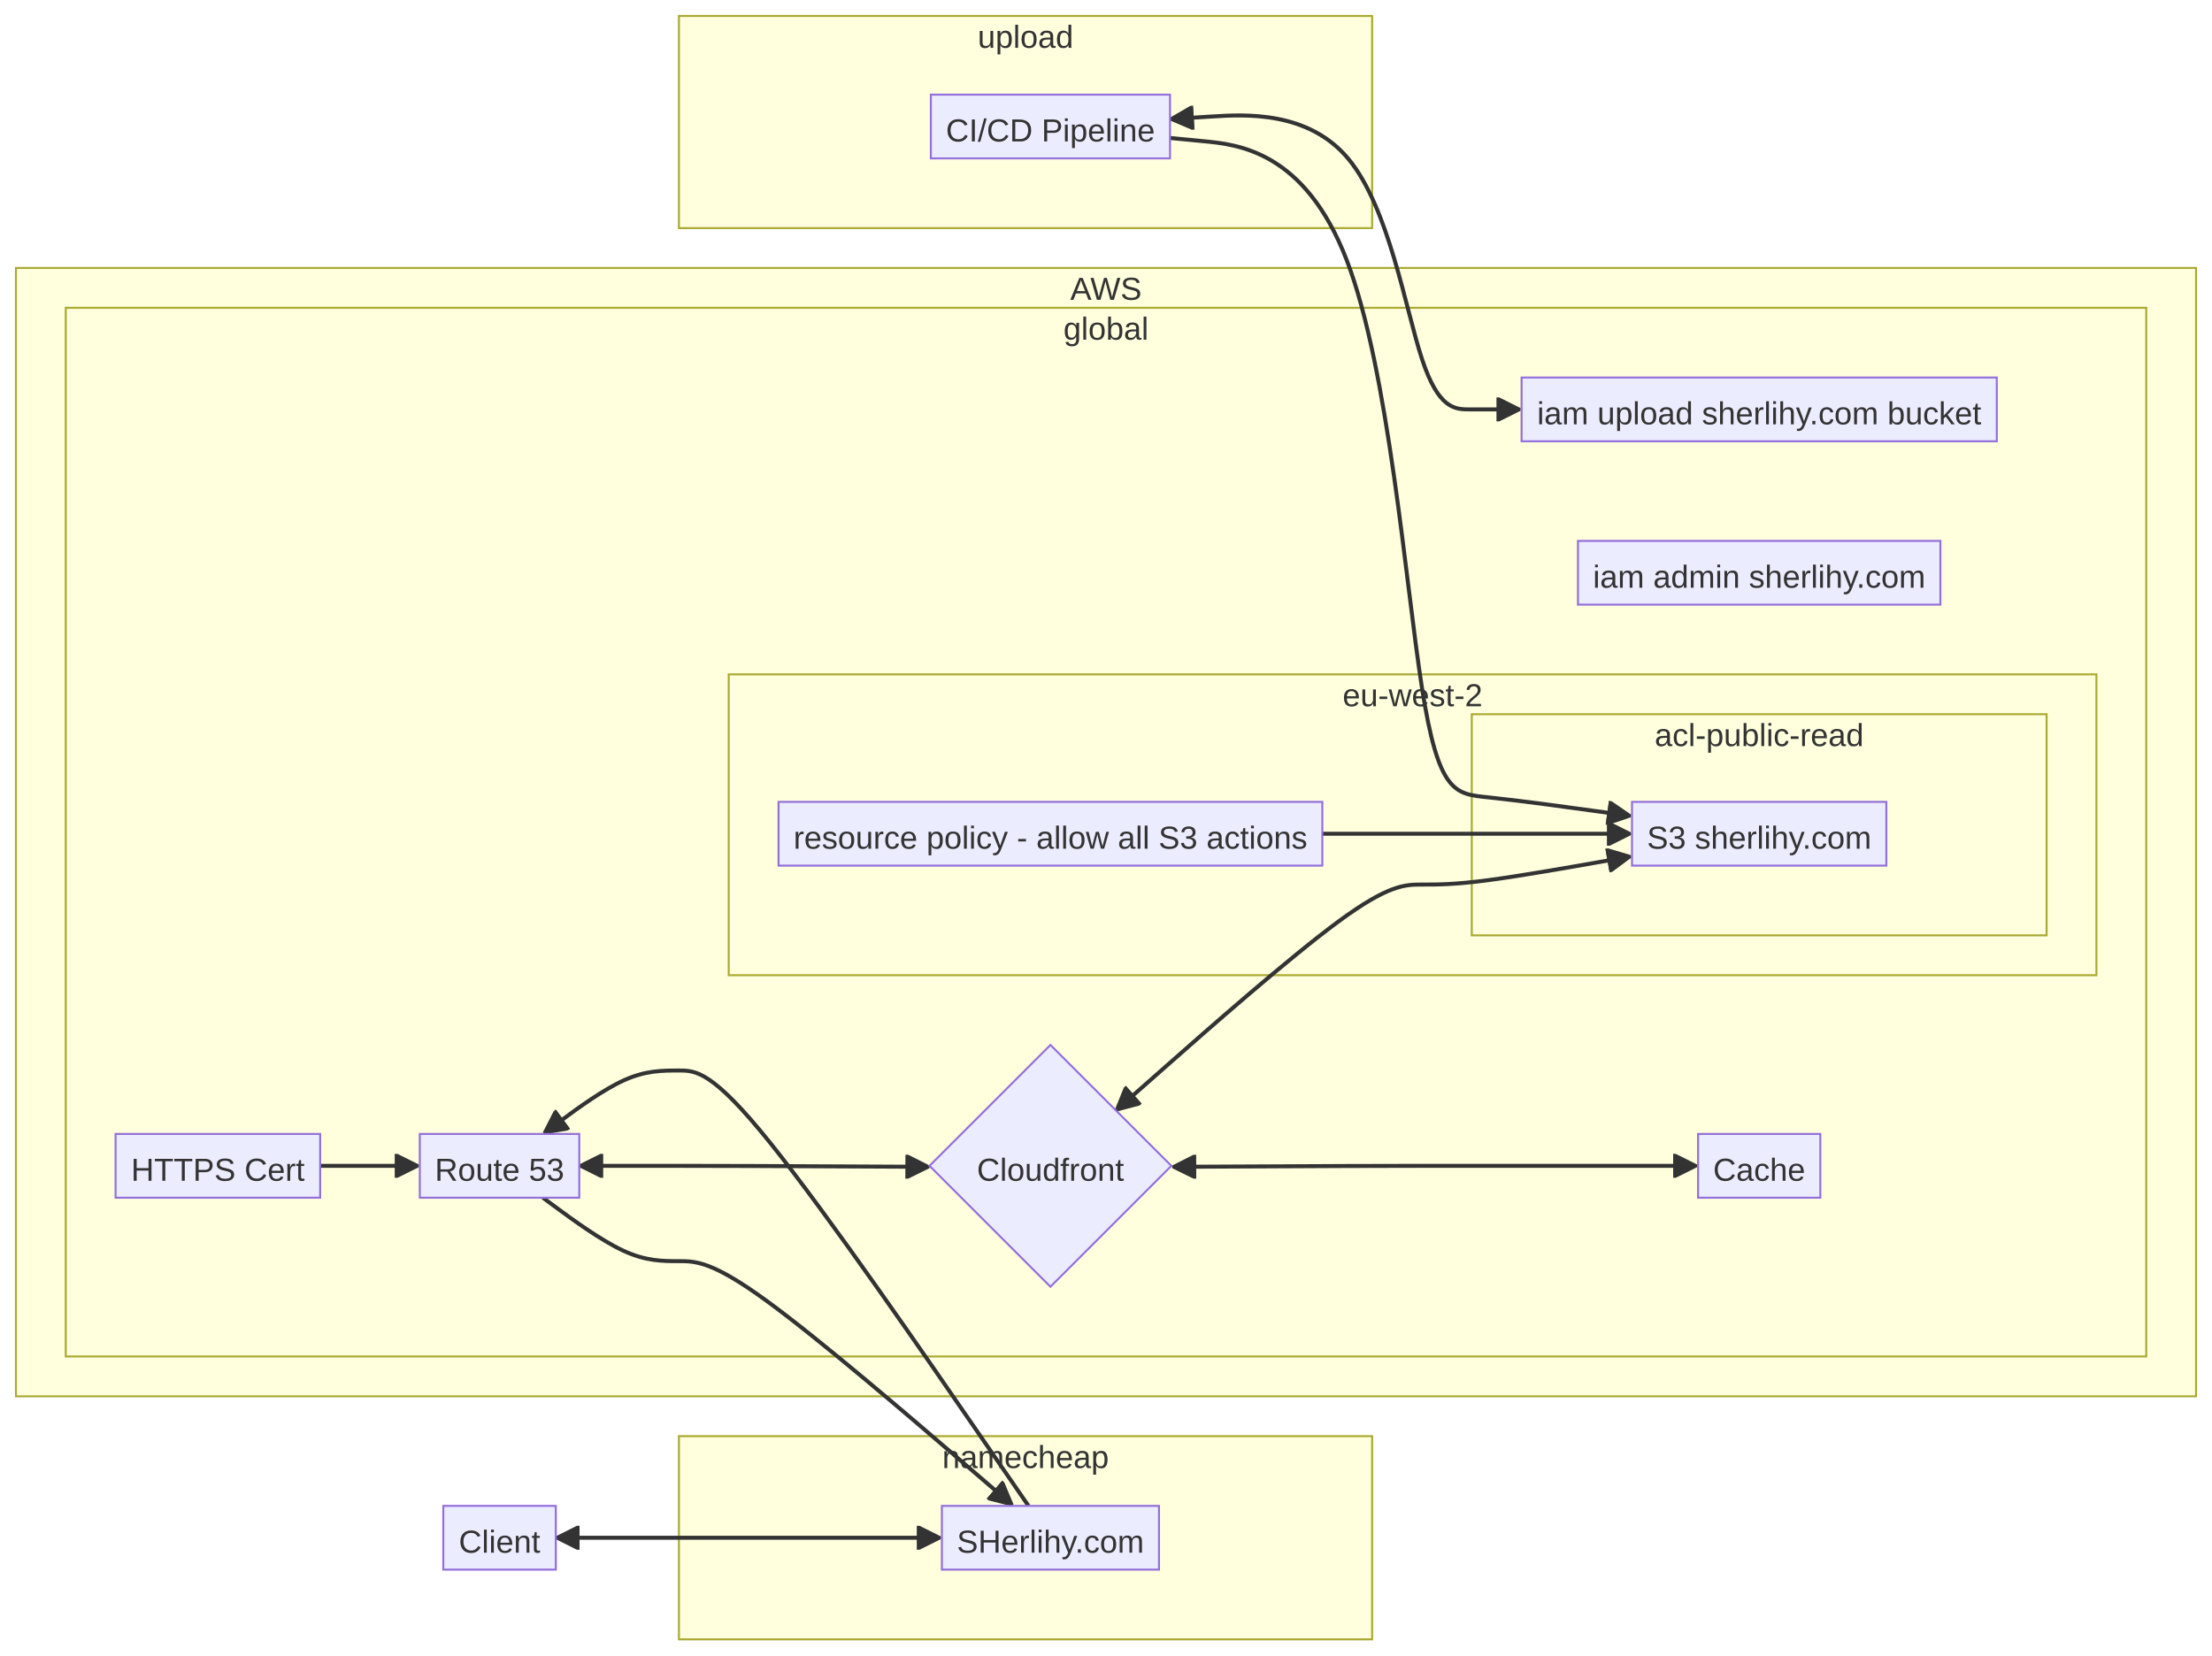
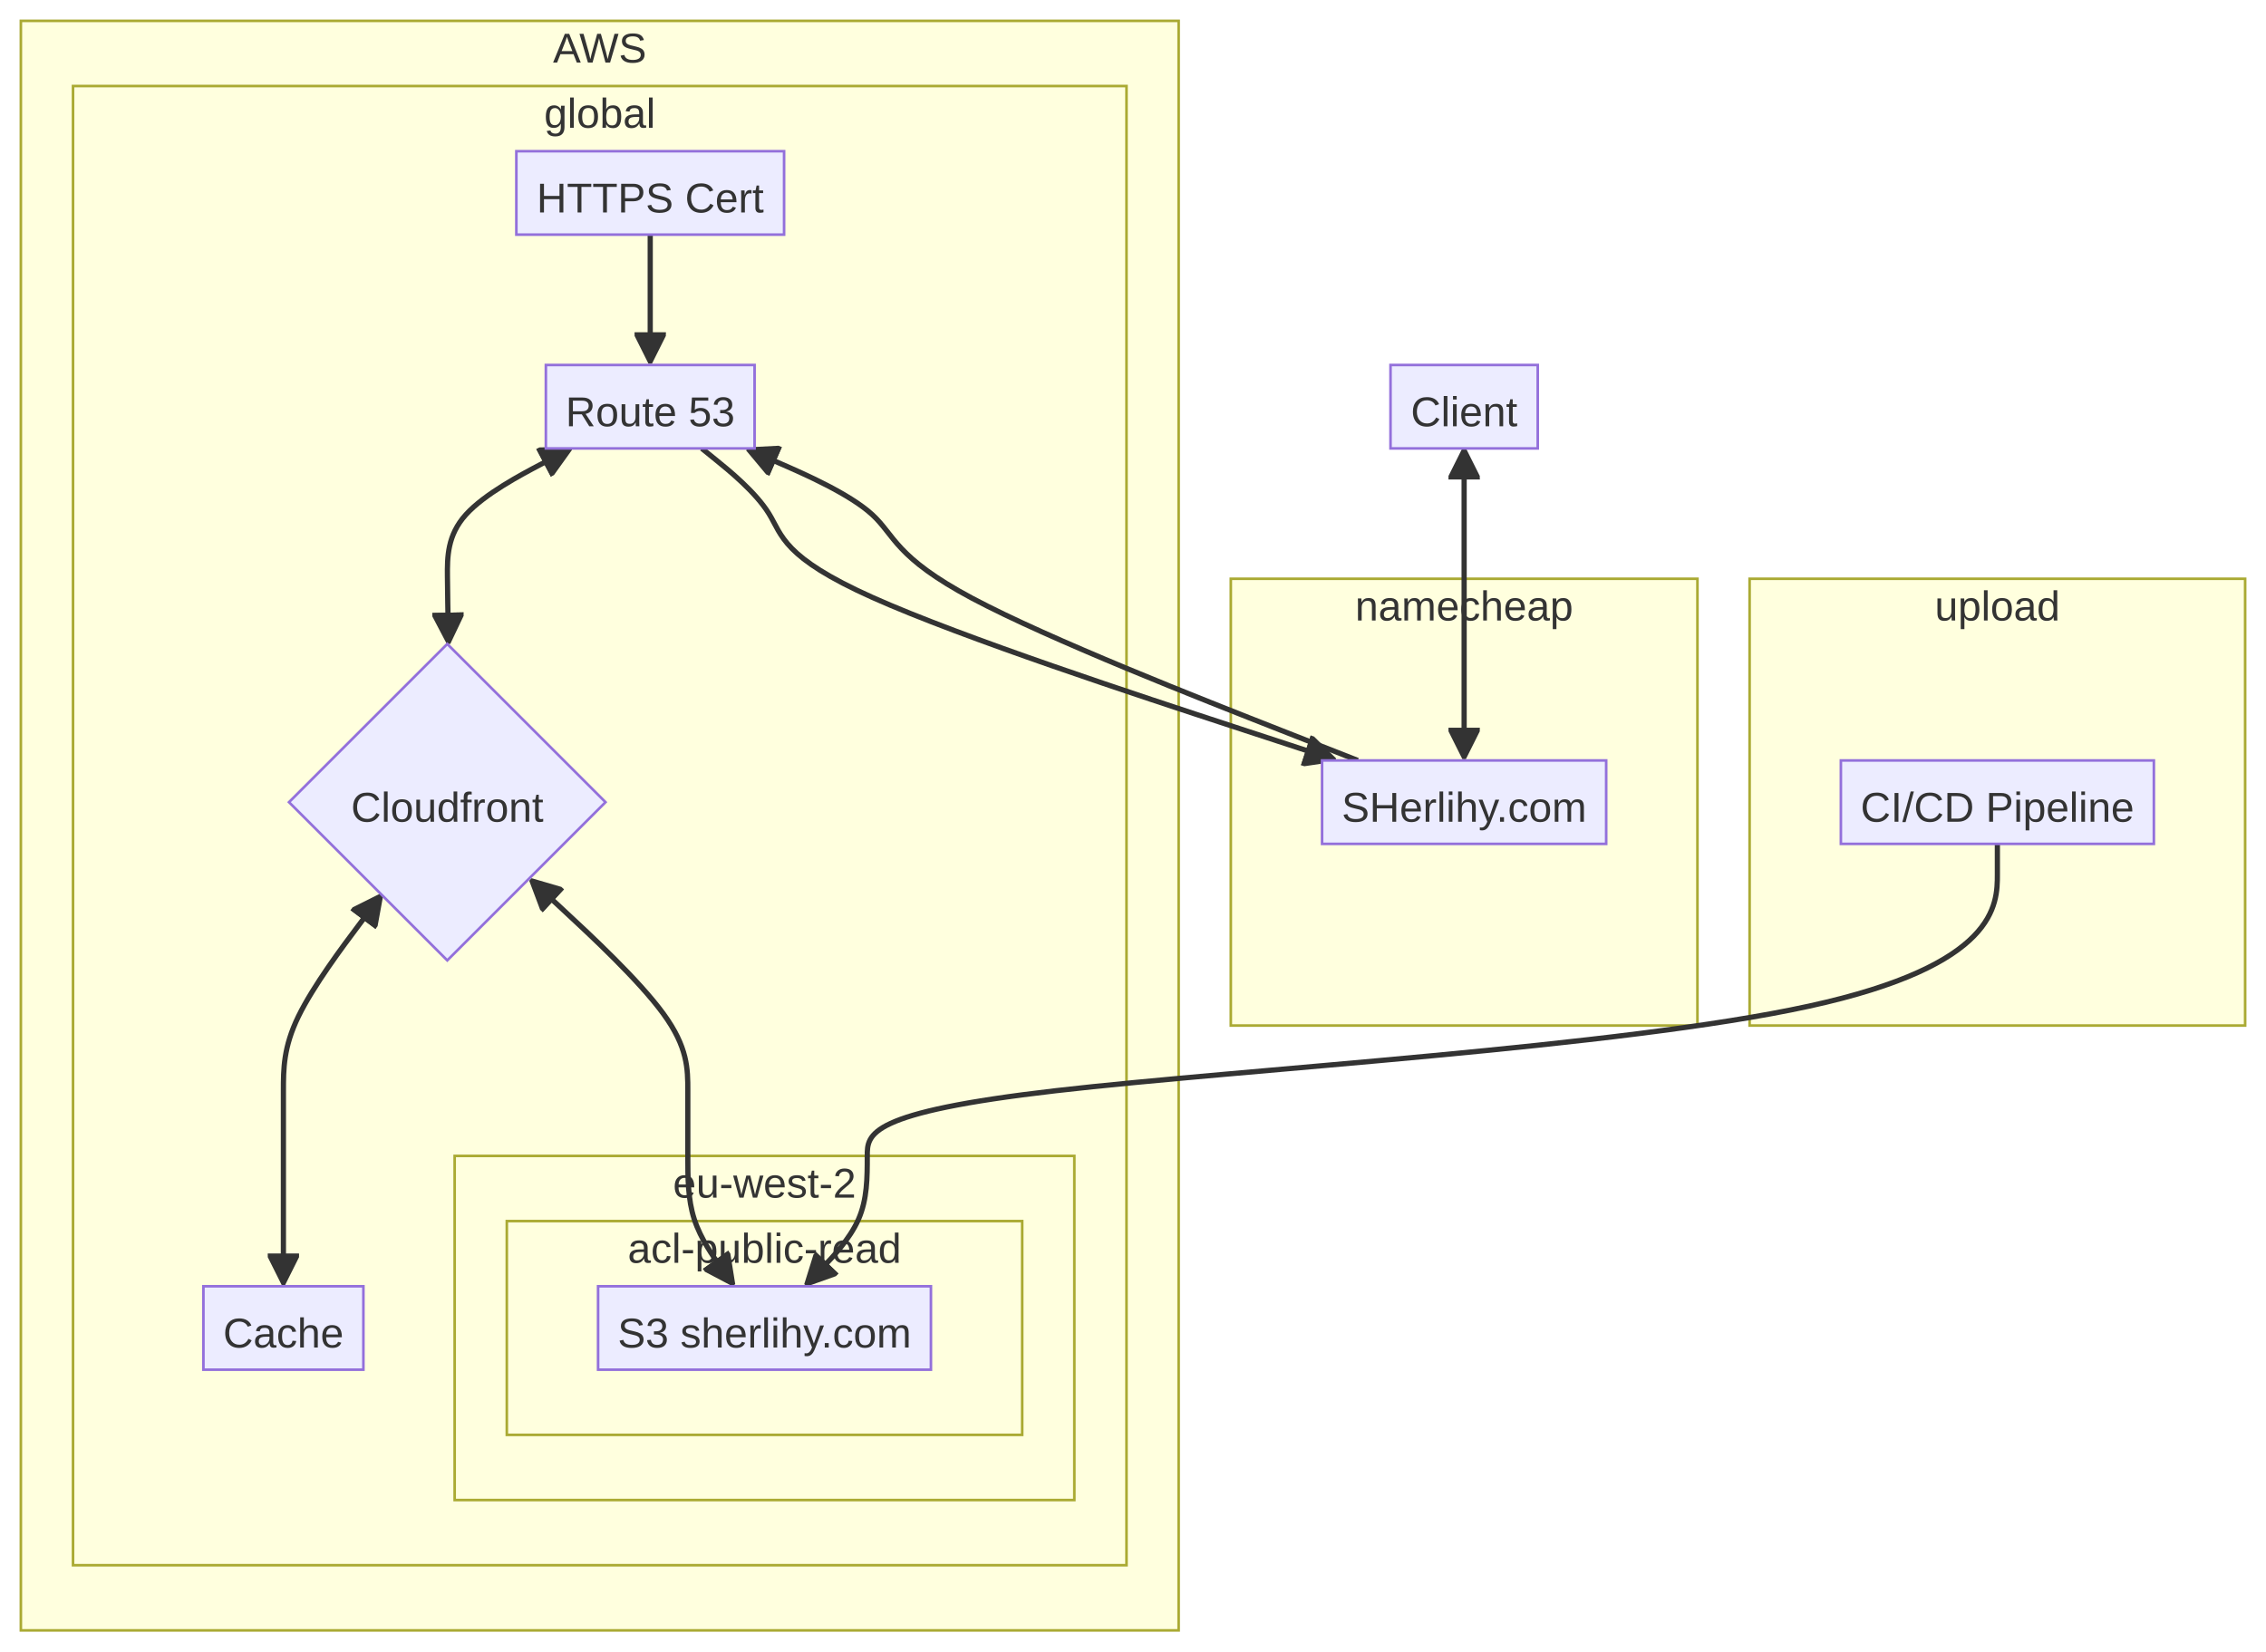
- <svg xmlns="http://www.w3.org/2000/svg" aria-roledescription="flowchart-v2" role="graphics-document document" viewBox="-8 -8 1110.078 830.875" style="max-width: 1110.08px; background-color: white;" width="100%" id="my-svg">
+ <svg xmlns="http://www.w3.org/2000/svg" aria-roledescription="flowchart-v2" role="graphics-document document" viewBox="-8 -8 868.982 633.375" style="max-width: 868.982px; background-color: white;" width="100%" id="my-svg">
  <style>#my-svg{font-family:"trebuchet ms",verdana,arial,sans-serif;font-size:16px;fill:#333;}#my-svg .error-icon{fill:#552222;}#my-svg .error-text{fill:#552222;stroke:#552222;}#my-svg .edge-thickness-normal{stroke-width:2px;}#my-svg .edge-thickness-thick{stroke-width:3.5px;}#my-svg .edge-pattern-solid{stroke-dasharray:0;}#my-svg .edge-pattern-dashed{stroke-dasharray:3;}#my-svg .edge-pattern-dotted{stroke-dasharray:2;}#my-svg .marker{fill:#333333;stroke:#333333;}#my-svg .marker.cross{stroke:#333333;}#my-svg svg{font-family:"trebuchet ms",verdana,arial,sans-serif;font-size:16px;}#my-svg .label{font-family:"trebuchet ms",verdana,arial,sans-serif;color:#333;}#my-svg .cluster-label text{fill:#333;}#my-svg .cluster-label span,#my-svg p{color:#333;}#my-svg .label text,#my-svg span,#my-svg p{fill:#333;color:#333;}#my-svg .node rect,#my-svg .node circle,#my-svg .node ellipse,#my-svg .node polygon,#my-svg .node path{fill:#ECECFF;stroke:#9370DB;stroke-width:1px;}#my-svg .flowchart-label text{text-anchor:middle;}#my-svg .node .label{text-align:center;}#my-svg .node.clickable{cursor:pointer;}#my-svg .arrowheadPath{fill:#333333;}#my-svg .edgePath .path{stroke:#333333;stroke-width:2.0px;}#my-svg .flowchart-link{stroke:#333333;fill:none;}#my-svg .edgeLabel{background-color:#e8e8e8;text-align:center;}#my-svg .edgeLabel rect{opacity:0.5;background-color:#e8e8e8;fill:#e8e8e8;}#my-svg .labelBkg{background-color:rgba(232, 232, 232, 0.5);}#my-svg .cluster rect{fill:#ffffde;stroke:#aaaa33;stroke-width:1px;}#my-svg .cluster text{fill:#333;}#my-svg .cluster span,#my-svg p{color:#333;}#my-svg div.mermaidTooltip{position:absolute;text-align:center;max-width:200px;padding:2px;font-family:"trebuchet ms",verdana,arial,sans-serif;font-size:12px;background:hsl(80, 100%, 96.275%);border:1px solid #aaaa33;border-radius:2px;pointer-events:none;z-index:100;}#my-svg .flowchartTitleText{text-anchor:middle;font-size:18px;fill:#333;}#my-svg :root{--mermaid-font-family:"trebuchet ms",verdana,arial,sans-serif;}</style>
  <g>
    <marker orient="auto" markerHeight="12" markerWidth="12" markerUnits="userSpaceOnUse" refY="5" refX="6" viewBox="0 0 10 10" class="marker flowchart" id="my-svg_flowchart-pointEnd">
      <path style="stroke-width: 1; stroke-dasharray: 1, 0;" class="arrowMarkerPath" d="M 0 0 L 10 5 L 0 10 z" />
    </marker>
    <marker orient="auto" markerHeight="12" markerWidth="12" markerUnits="userSpaceOnUse" refY="5" refX="4.5" viewBox="0 0 10 10" class="marker flowchart" id="my-svg_flowchart-pointStart">
      <path style="stroke-width: 1; stroke-dasharray: 1, 0;" class="arrowMarkerPath" d="M 0 5 L 10 10 L 10 0 z" />
    </marker>
    <marker orient="auto" markerHeight="11" markerWidth="11" markerUnits="userSpaceOnUse" refY="5" refX="11" viewBox="0 0 10 10" class="marker flowchart" id="my-svg_flowchart-circleEnd">
      <circle style="stroke-width: 1; stroke-dasharray: 1, 0;" class="arrowMarkerPath" r="5" cy="5" cx="5" />
    </marker>
    <marker orient="auto" markerHeight="11" markerWidth="11" markerUnits="userSpaceOnUse" refY="5" refX="-1" viewBox="0 0 10 10" class="marker flowchart" id="my-svg_flowchart-circleStart">
      <circle style="stroke-width: 1; stroke-dasharray: 1, 0;" class="arrowMarkerPath" r="5" cy="5" cx="5" />
    </marker>
    <marker orient="auto" markerHeight="11" markerWidth="11" markerUnits="userSpaceOnUse" refY="5.2" refX="12" viewBox="0 0 11 11" class="marker cross flowchart" id="my-svg_flowchart-crossEnd">
      <path style="stroke-width: 2; stroke-dasharray: 1, 0;" class="arrowMarkerPath" d="M 1,1 l 9,9 M 10,1 l -9,9" />
    </marker>
    <marker orient="auto" markerHeight="11" markerWidth="11" markerUnits="userSpaceOnUse" refY="5.2" refX="-1" viewBox="0 0 11 11" class="marker cross flowchart" id="my-svg_flowchart-crossStart">
      <path style="stroke-width: 2; stroke-dasharray: 1, 0;" class="arrowMarkerPath" d="M 1,1 l 9,9 M 10,1 l -9,9" />
    </marker>
    <g class="root">
      <g class="clusters">
        <g id="upload" class="cluster default flowchart-label">
-           <rect height="106.5" width="347.891" y="0" x="332.711" ry="0" rx="0" style="" />
-           <g transform="translate(506.6562, 0)" class="cluster-label">
+           <rect height="171.375" width="190.031" y="214" x="662.951" ry="0" rx="0" style="" />
+           <g transform="translate(757.9668, 214)" class="cluster-label">
            <text style="">
              <tspan class="row" x="0" dy="1em" xml:space="preserve">upload</tspan>
            </text>
          </g>
        </g>
        <g id="AWS" class="cluster default flowchart-label">
-           <rect height="566.375" width="1094.078" y="126.5" x="0" ry="0" rx="0" style="" />
-           <g transform="translate(547.0391, 126.5)" class="cluster-label">
+           <rect height="617.375" width="443.998" y="0" x="0" ry="0" rx="0" style="" />
+           <g transform="translate(221.999, 0)" class="cluster-label">
            <text style="">
              <tspan class="row" x="0" dy="1em" xml:space="preserve">AWS</tspan>
            </text>
          </g>
        </g>
        <g id="namecheap" class="cluster default flowchart-label">
-           <rect height="102" width="347.891" y="712.875" x="332.711" ry="0" rx="0" style="" />
-           <g transform="translate(506.6562, 712.875)" class="cluster-label">
+           <rect height="171.375" width="178.953" y="214" x="463.998" ry="0" rx="0" style="" />
+           <g transform="translate(553.4746, 214)" class="cluster-label">
            <text style="">
              <tspan class="row" x="0" dy="1em" xml:space="preserve">namecheap</tspan>
            </text>
          </g>
        </g>
        <g id="global" class="cluster default flowchart-label">
-           <rect height="526.375" width="1044.078" y="146.5" x="25" ry="0" rx="0" style="" />
-           <g transform="translate(547.0391, 146.5)" class="cluster-label">
+           <rect height="567.375" width="403.998" y="25" x="20" ry="0" rx="0" style="" />
+           <g transform="translate(221.999, 25)" class="cluster-label">
            <text style="">
              <tspan class="row" x="0" dy="1em" xml:space="preserve">global</tspan>
            </text>
          </g>
        </g>
        <g id="eu-west-2" class="cluster default flowchart-label">
-           <rect height="151" width="686.367" y="330.5" x="357.711" ry="0" rx="0" style="" />
-           <g transform="translate(700.8945, 330.5)" class="cluster-label">
+           <rect height="132" width="237.641" y="435.375" x="166.357" ry="0" rx="0" style="" />
+           <g transform="translate(285.1777, 435.375)" class="cluster-label">
            <text style="">
              <tspan class="row" x="0" dy="1em" xml:space="preserve">eu-west-2</tspan>
            </text>
          </g>
        </g>
        <g id="acl-public-read" class="cluster default flowchart-label">
-           <rect height="111" width="288.477" y="350.5" x="730.602" ry="0" rx="0" style="" />
-           <g transform="translate(874.8398, 350.5)" class="cluster-label">
+           <rect height="82" width="197.641" y="460.375" x="186.357" ry="0" rx="0" style="" />
+           <g transform="translate(285.1777, 460.375)" class="cluster-label">
            <text style="">
              <tspan class="row" x="0" dy="1em" xml:space="preserve">acl-public-read</tspan>
            </text>
          </g>
        </g>
      </g>
      <g class="edgePaths">
-         <path marker-end="url(#my-svg_flowchart-pointEnd)" marker-start="url(#my-svg_flowchart-pointStart)" style="fill:none;" class="edge-thickness-normal edge-pattern-solid flowchart-link LS-Client LE-Site" id="L-Client-Site-0" d="M276.222,763.875L281.47,763.875C286.718,763.875,297.215,763.875,306.629,763.875C316.044,763.875,324.378,763.875,332.711,763.875C341.044,763.875,349.378,763.875,370.489,763.875C391.601,763.875,425.49,763.875,442.435,763.875L459.38,763.875" />
-         <path marker-end="url(#my-svg_flowchart-pointEnd)" style="fill:none;" class="edge-thickness-normal edge-pattern-solid flowchart-link LS-Site LE-R53" id="L-Site-R53-0" d="M508.142,747.875L483.07,711.453C457.998,675.031,407.855,602.188,378.616,565.766C349.378,529.344,341.044,529.344,332.711,529.344C324.378,529.344,316.044,529.344,305.376,534.128C294.709,538.911,281.706,548.479,275.205,553.263L268.704,558.046" />
-         <path marker-end="url(#my-svg_flowchart-pointEnd)" style="fill:none;" class="edge-thickness-normal edge-pattern-solid flowchart-link LS-R53 LE-Site" id="L-R53-Site-0" d="M264.435,593.188L271.648,598.495C278.861,603.802,293.286,614.417,304.665,619.724C316.044,625.031,324.378,625.031,332.711,625.031C341.044,625.031,349.378,625.031,376.681,644.929C403.985,664.827,450.259,704.623,473.396,724.521L496.533,744.419" />
-         <path marker-end="url(#my-svg_flowchart-pointEnd)" style="fill:none;" class="edge-thickness-normal edge-pattern-solid flowchart-link LS-Cert LE-R53" id="L-Cert-R53-0" d="M152.672,577.188L156.839,577.188C161.005,577.188,169.339,577.188,176.789,577.188C184.239,577.188,190.805,577.188,194.089,577.188L197.372,577.188" />
-         <path marker-end="url(#my-svg_flowchart-pointEnd)" marker-start="url(#my-svg_flowchart-pointStart)" style="fill:none;" class="edge-thickness-normal edge-pattern-solid flowchart-link LS-R53 LE-DNS" id="L-R53-DNS-0" d="M288.011,577.188L291.294,577.188C294.578,577.188,301.144,577.188,308.594,577.188C316.044,577.188,324.378,577.188,332.711,577.188C341.044,577.188,349.378,577.188,369.537,577.266C389.697,577.345,421.683,577.503,437.676,577.582L453.669,577.661" />
-         <path marker-end="url(#my-svg_flowchart-pointEnd)" marker-start="url(#my-svg_flowchart-pointStart)" style="fill:none;" class="edge-thickness-normal edge-pattern-solid flowchart-link LS-DNS LE-Cache" id="L-DNS-Cache-0" d="M585.644,577.661L601.47,577.582C617.296,577.503,648.949,577.345,668.942,577.266C688.935,577.188,697.268,577.188,705.602,577.188C713.935,577.188,722.268,577.188,744.479,577.188C766.689,577.188,802.777,577.188,820.82,577.188L838.864,577.188" />
-         <path marker-end="url(#my-svg_flowchart-pointEnd)" marker-start="url(#my-svg_flowchart-pointStart)" style="fill:none;" class="edge-thickness-normal edge-pattern-solid flowchart-link LS-DNS LE-S3" id="L-DNS-S3-0" d="M556.006,545.87L576.772,527.558C597.538,509.246,639.07,472.623,664.002,454.312C688.935,436,697.268,436,705.602,436C713.935,436,722.268,436,738.968,433.784C755.668,431.569,780.734,427.137,793.267,424.921L805.8,422.706" />
-         <path marker-end="url(#my-svg_flowchart-pointEnd)" style="fill:none;" class="edge-thickness-normal edge-pattern-solid flowchart-link LS-S3AllActions LE-S3" id="L-S3AllActions-S3-0" d="M655.602,410.5L659.768,410.5C663.935,410.5,672.268,410.5,680.602,410.5C688.935,410.5,697.268,410.5,705.602,410.5C713.935,410.5,722.268,410.5,738.955,410.5C755.641,410.5,780.68,410.5,793.2,410.5L805.72,410.5" />
-         <path marker-end="url(#my-svg_flowchart-pointEnd)" style="fill:none;" class="edge-thickness-normal edge-pattern-solid flowchart-link LS-Actions LE-S3" id="L-Actions-S3-0" d="M579.172,61.262L596.077,62.885C612.982,64.508,646.792,67.754,667.863,122.627C688.935,177.5,697.268,284,705.602,337.25C713.935,390.5,722.268,390.5,738.963,392.237C755.658,393.974,780.714,397.449,793.242,399.186L805.77,400.923" />
-         <path marker-end="url(#my-svg_flowchart-pointEnd)" marker-start="url(#my-svg_flowchart-pointStart)" style="fill:none;" class="edge-thickness-normal edge-pattern-solid flowchart-link LS-Actions LE-Uploader" id="L-Actions-Uploader-0" d="M584.462,51.455L600.485,50.462C616.508,49.47,648.555,47.485,668.745,71.826C688.935,96.167,697.268,146.833,705.602,172.167C713.935,197.5,722.268,197.5,729.718,197.5C737.168,197.5,743.735,197.5,747.018,197.5L750.302,197.5" />
+         <path marker-end="url(#my-svg_flowchart-pointEnd)" marker-start="url(#my-svg_flowchart-pointStart)" style="fill:none;" class="edge-thickness-normal edge-pattern-solid flowchart-link LS-Client LE-Site" id="L-Client-Site-0" d="M553.475,169.3L553.475,172.583C553.475,175.867,553.475,182.433,553.475,189.883C553.475,197.333,553.475,205.667,553.475,220.565C553.475,235.463,553.475,256.925,553.475,267.656L553.475,278.387" />
+         <path marker-end="url(#my-svg_flowchart-pointEnd)" style="fill:none;" class="edge-thickness-normal edge-pattern-solid flowchart-link LS-Site LE-R53" id="L-Site-R53-0" d="M512.713,283.688L483.124,272.073C453.535,260.458,394.356,237.229,364.767,221.448C335.178,205.667,335.178,197.333,326.452,189.354C317.726,181.374,300.275,173.748,291.549,169.935L282.823,166.122" />
+         <path marker-end="url(#my-svg_flowchart-pointEnd)" style="fill:none;" class="edge-thickness-normal edge-pattern-solid flowchart-link LS-R53 LE-Site" id="L-R53-Site-0" d="M261.121,164L266.269,168.167C271.417,172.333,281.713,180.667,286.862,189C292.01,197.333,292.01,205.667,326.611,221.173C361.212,236.679,430.414,259.358,465.015,270.697L499.616,282.037" />
+         <path marker-end="url(#my-svg_flowchart-pointEnd)" style="fill:none;" class="edge-thickness-normal edge-pattern-solid flowchart-link LS-Cert LE-R53" id="L-Cert-R53-0" d="M241.352,82L241.352,86.167C241.352,90.333,241.352,98.667,241.352,106.117C241.352,113.567,241.352,120.133,241.352,123.417L241.352,126.7" />
+         <path marker-end="url(#my-svg_flowchart-pointEnd)" marker-start="url(#my-svg_flowchart-pointStart)" style="fill:none;" class="edge-thickness-normal edge-pattern-solid flowchart-link LS-R53 LE-DNS" id="L-R53-DNS-0" d="M206.289,166.47L199.161,170.225C192.032,173.98,177.776,181.49,170.648,189.412C163.52,197.333,163.52,205.667,163.586,213.2C163.652,220.734,163.784,227.467,163.85,230.834L163.916,234.201" />
+         <path marker-end="url(#my-svg_flowchart-pointEnd)" marker-start="url(#my-svg_flowchart-pointStart)" style="fill:none;" class="edge-thickness-normal edge-pattern-solid flowchart-link LS-DNS LE-Cache" id="L-DNS-Cache-0" d="M135.162,339.438L129.416,347.094C123.669,354.75,112.175,370.063,106.428,381.886C100.682,393.708,100.682,402.042,100.682,410.375C100.682,418.708,100.682,427.042,100.682,435.375C100.682,443.708,100.682,452.042,100.682,459.492C100.682,466.942,100.682,473.508,100.682,476.792L100.682,480.075" />
+         <path marker-end="url(#my-svg_flowchart-pointEnd)" marker-start="url(#my-svg_flowchart-pointStart)" style="fill:none;" class="edge-thickness-normal edge-pattern-solid flowchart-link LS-DNS LE-S3" id="L-DNS-S3-0" d="M199.366,333.018L208.767,341.744C218.167,350.471,236.967,367.923,246.367,380.816C255.768,393.708,255.768,402.042,255.768,410.375C255.768,418.708,255.768,427.042,255.768,435.375C255.768,443.708,255.768,452.042,258.242,459.657C260.716,467.273,265.663,474.171,268.137,477.62L270.611,481.068" />
+         <path marker-end="url(#my-svg_flowchart-pointEnd)" style="fill:none;" class="edge-thickness-normal edge-pattern-solid flowchart-link LS-Actions LE-S3" id="L-Actions-S3-0" d="M757.967,315.688L757.967,327.302C757.967,338.917,757.967,362.146,685.737,377.927C613.507,393.708,469.048,402.042,396.818,410.375C324.588,418.708,324.588,427.042,324.588,435.375C324.588,443.708,324.588,452.042,321.195,459.738C317.802,467.435,311.016,474.494,307.623,478.024L304.23,481.554" />
      </g>
      <g class="edgeLabels">
        <g class="edgeLabel">
          <g transform="translate(0, 0)" class="label">
            <rect height="0" width="0" ry="0" rx="0" />
            <text style="">
              <tspan class="row" x="0" dy="1em" xml:space="preserve" />
            </text>
          </g>
        </g>
        <g class="edgeLabel">
          <g transform="translate(0, 0)" class="label">
            <rect height="0" width="0" ry="0" rx="0" />
            <text style="">
              <tspan class="row" x="0" dy="1em" xml:space="preserve" />
            </text>
          </g>
        </g>
        <g class="edgeLabel">
          <g transform="translate(0, 0)" class="label">
            <rect height="0" width="0" ry="0" rx="0" />
            <text style="">
              <tspan class="row" x="0" dy="1em" xml:space="preserve" />
            </text>
          </g>
        </g>
        <g class="edgeLabel">
          <g transform="translate(0, 0)" class="label">
            <rect height="0" width="0" ry="0" rx="0" />
            <text style="">
              <tspan class="row" x="0" dy="1em" xml:space="preserve" />
            </text>
          </g>
        </g>
        <g class="edgeLabel">
          <g transform="translate(0, 0)" class="label">
            <rect height="0" width="0" ry="0" rx="0" />
            <text style="">
              <tspan class="row" x="0" dy="1em" xml:space="preserve" />
            </text>
          </g>
        </g>
        <g class="edgeLabel">
          <g transform="translate(0, 0)" class="label">
            <rect height="0" width="0" ry="0" rx="0" />
            <text style="">
              <tspan class="row" x="0" dy="1em" xml:space="preserve" />
            </text>
          </g>
        </g>
        <g class="edgeLabel">
          <g transform="translate(0, 0)" class="label">
            <rect height="0" width="0" ry="0" rx="0" />
            <text style="">
              <tspan class="row" x="0" dy="1em" xml:space="preserve" />
            </text>
          </g>
        </g>
        <g class="edgeLabel">
          <g transform="translate(0, 0)" class="label">
            <rect height="0" width="0" ry="0" rx="0" />
            <text style="">
              <tspan class="row" x="0" dy="1em" xml:space="preserve" />
            </text>
          </g>
        </g>
-         <g class="edgeLabel">
-           <g transform="translate(0, 0)" class="label">
-             <rect height="0" width="0" ry="0" rx="0" />
-             <text style="">
-               <tspan class="row" x="0" dy="1em" xml:space="preserve" />
-             </text>
-           </g>
-         </g>
-         <g class="edgeLabel">
-           <g transform="translate(0, 0)" class="label">
-             <rect height="0" width="0" ry="0" rx="0" />
-             <text style="">
-               <tspan class="row" x="0" dy="1em" xml:space="preserve" />
-             </text>
-           </g>
-         </g>
      </g>
      <g class="nodes">
-         <g transform="translate(519.1562, 55.5)" id="flowchart-Actions-24" class="node default default flowchart-label">
+         <g transform="translate(757.9668, 299.6875)" id="flowchart-Actions-19" class="node default default flowchart-label">
          <rect height="32" width="120.031" y="-16" x="-60.016" ry="0" rx="0" style="" class="basic label-container" />
          <g transform="translate(0, -8.5)" style="" class="label">
            <rect />
            <text style="">
              <tspan class="row" x="0" dy="1em" xml:space="preserve">CI/CD Pipeline</tspan>
            </text>
          </g>
        </g>
-         <g transform="translate(874.8398, 197.5)" id="flowchart-Uploader-7" class="node default default flowchart-label">
-           <rect height="32" width="238.477" y="-16" x="-119.238" ry="0" rx="0" style="" class="basic label-container" />
-           <g transform="translate(0, -8.5)" style="" class="label">
-             <rect />
-             <text style="">
-               <tspan class="row" x="0" dy="1em" xml:space="preserve">iam upload sherlihy.com bucket</tspan>
-             </text>
-           </g>
-         </g>
-         <g transform="translate(874.8398, 279.5)" id="flowchart-Admin-8" class="node default default flowchart-label">
-           <rect height="32" width="181.875" y="-16" x="-90.938" ry="0" rx="0" style="" class="basic label-container" />
-           <g transform="translate(0, -8.5)" style="" class="label">
-             <rect />
-             <text style="">
-               <tspan class="row" x="0" dy="1em" xml:space="preserve">iam admin sherlihy.com</tspan>
-             </text>
-           </g>
-         </g>
-         <g transform="translate(519.1562, 577.1875)" id="flowchart-DNS-9" class="node default default flowchart-label">
+         <g transform="translate(163.5195, 299.6875)" id="flowchart-DNS-7" class="node default default flowchart-label">
          <polygon style="" transform="translate(-60.6875,60.6875)" class="label-container" points="60.688,0 121.375,-60.688 60.688,-121.375 0,-60.688" />
          <g transform="translate(0, -8.5)" style="" class="label">
            <rect />
            <text style="">
              <tspan class="row" x="0" dy="1em" xml:space="preserve">Cloudfront</tspan>
            </text>
          </g>
        </g>
-         <g transform="translate(242.6914, 577.1875)" id="flowchart-R53-4" class="node default default flowchart-label">
+         <g transform="translate(241.3516, 148)" id="flowchart-R53-4" class="node default default flowchart-label">
          <rect height="32" width="80.039" y="-16" x="-40.02" ry="0" rx="0" style="" class="basic label-container" />
          <g transform="translate(0, -8.5)" style="" class="label">
            <rect />
            <text style="">
              <tspan class="row" x="0" dy="1em" xml:space="preserve">Route 53</tspan>
            </text>
          </g>
        </g>
-         <g transform="translate(101.3359, 577.1875)" id="flowchart-Cert-11" class="node default default flowchart-label">
+         <g transform="translate(241.3516, 66)" id="flowchart-Cert-9" class="node default default flowchart-label">
          <rect height="32" width="102.672" y="-16" x="-51.336" ry="0" rx="0" style="" class="basic label-container" />
          <g transform="translate(0, -8.5)" style="" class="label">
            <rect />
            <text style="">
              <tspan class="row" x="0" dy="1em" xml:space="preserve">HTTPS Cert</tspan>
            </text>
          </g>
        </g>
-         <g transform="translate(874.8398, 577.1875)" id="flowchart-Cache-17" class="node default default flowchart-label">
+         <g transform="translate(100.6816, 501.375)" id="flowchart-Cache-15" class="node default default flowchart-label">
          <rect height="32" width="61.352" y="-16" x="-30.676" ry="0" rx="0" style="" class="basic label-container" />
          <g transform="translate(0, -8.5)" style="" class="label">
            <rect />
            <text style="">
              <tspan class="row" x="0" dy="1em" xml:space="preserve">Cache</tspan>
            </text>
          </g>
        </g>
-         <g transform="translate(519.1562, 410.5)" id="flowchart-S3AllActions-20" class="node default default flowchart-label">
-           <rect height="32" width="272.891" y="-16" x="-136.445" ry="0" rx="0" style="" class="basic label-container" />
-           <g transform="translate(0, -8.5)" style="" class="label">
-             <rect />
-             <text style="">
-               <tspan class="row" x="0" dy="1em" xml:space="preserve">resource policy - allow all S3 actions</tspan>
-             </text>
-           </g>
-         </g>
-         <g transform="translate(874.8398, 410.5)" id="flowchart-S3-19" class="node default default flowchart-label">
+         <g transform="translate(285.1777, 501.375)" id="flowchart-S3-17" class="node default default flowchart-label">
          <rect height="32" width="127.641" y="-16" x="-63.82" ry="0" rx="0" style="" class="basic label-container" />
          <g transform="translate(0, -8.5)" style="" class="label">
            <rect />
            <text style="">
              <tspan class="row" x="0" dy="1em" xml:space="preserve">S3 sherlihy.com</tspan>
            </text>
          </g>
        </g>
-         <g transform="translate(519.1562, 763.875)" id="flowchart-Site-1" class="node default default flowchart-label">
+         <g transform="translate(553.4746, 299.6875)" id="flowchart-Site-1" class="node default default flowchart-label">
          <rect height="32" width="108.953" y="-16" x="-54.477" ry="0" rx="0" style="" class="basic label-container" />
          <g transform="translate(0, -8.5)" style="" class="label">
            <rect />
            <text style="">
              <tspan class="row" x="0" dy="1em" xml:space="preserve">SHerlihy.com</tspan>
            </text>
          </g>
        </g>
-         <g transform="translate(242.6914, 763.875)" id="flowchart-Client-0" class="node default default flowchart-label">
+         <g transform="translate(553.4746, 148)" id="flowchart-Client-0" class="node default default flowchart-label">
          <rect height="32" width="56.461" y="-16" x="-28.23" ry="0" rx="0" style="" class="basic label-container" />
          <g transform="translate(0, -8.5)" style="" class="label">
            <rect />
            <text style="">
              <tspan class="row" x="0" dy="1em" xml:space="preserve">Client</tspan>
            </text>
          </g>
        </g>
      </g>
    </g>
  </g>
</svg>
